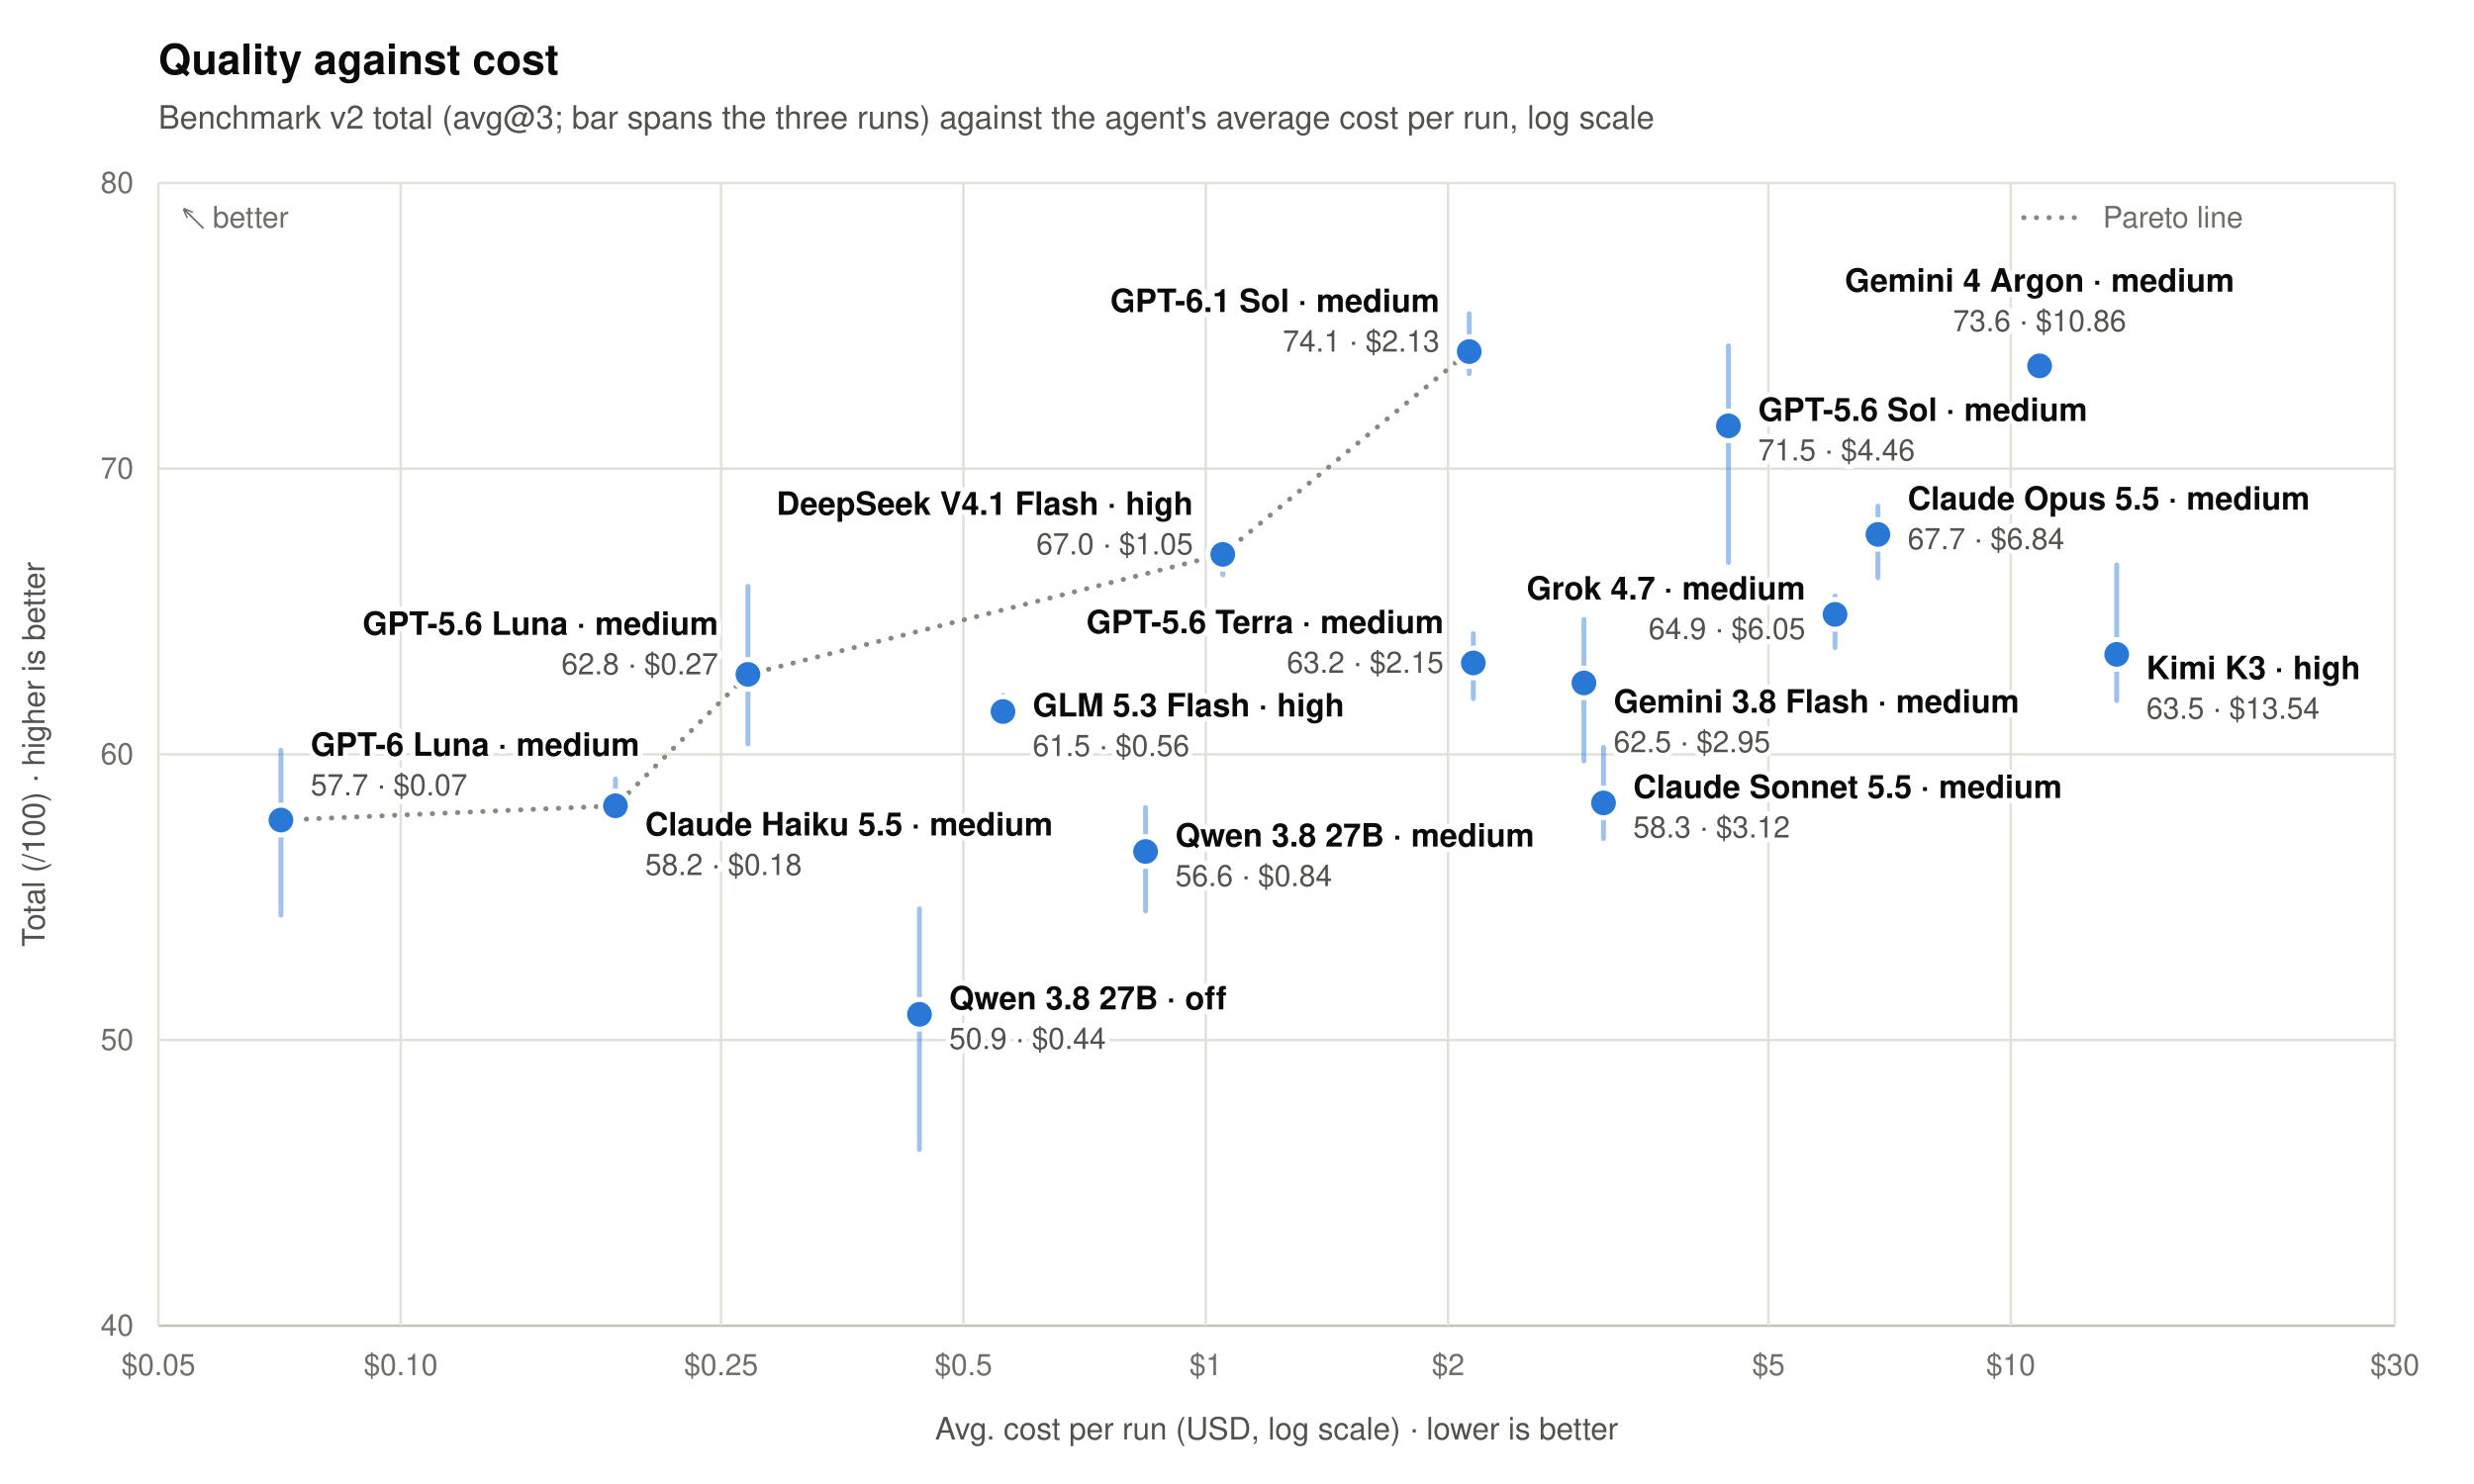
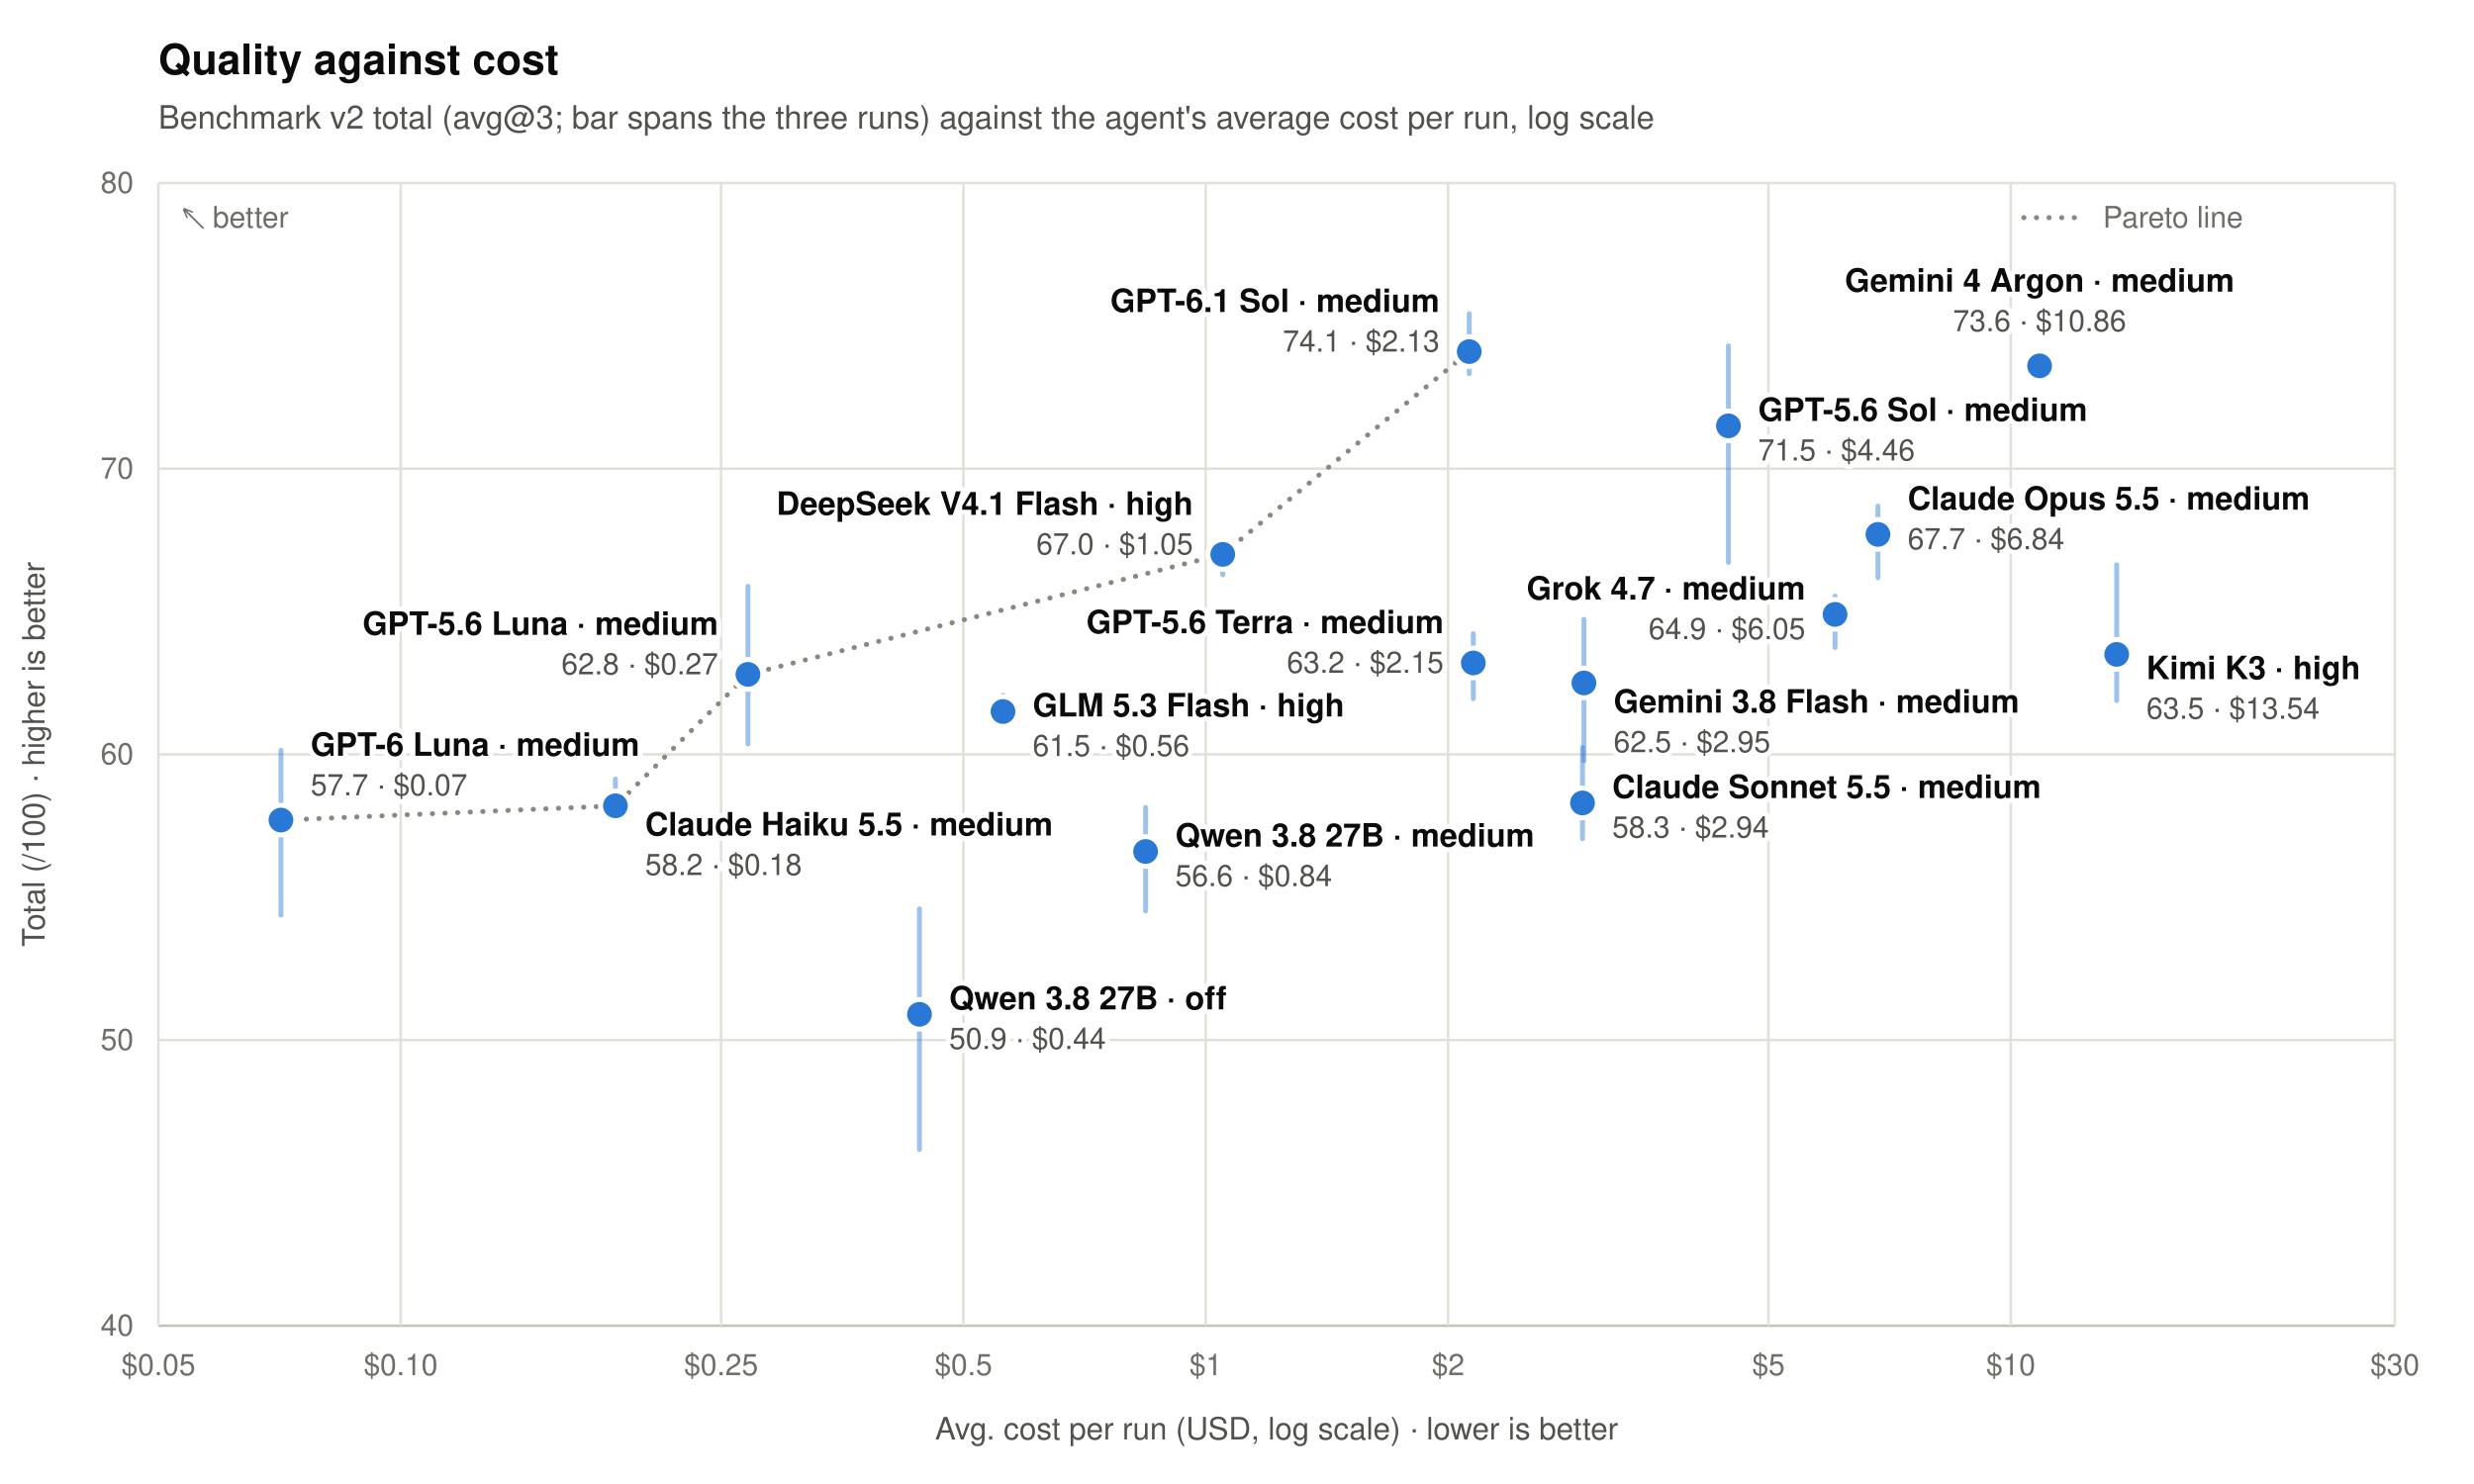
<svg xmlns="http://www.w3.org/2000/svg" width="1000" height="600" viewBox="0 0 1000 600" role="img" aria-labelledby="t d">
  <rect width="1000" height="600" fill="#ffffff" />
  <g font-family="system-ui, -apple-system, 'Segoe UI', Helvetica, Arial, sans-serif">
    <text x="64" y="30" font-size="17" font-weight="600" fill="#0b0b0b">Quality against cost</text>
    <text x="64" y="52" font-size="13" fill="#52514e">Benchmark v2 total (avg@3; bar spans the three runs) against the agent's average cost per run, log scale</text>
    <line x1="64" x2="968" y1="536" y2="536" stroke="#c3c2b7" stroke-width="1" />
    <text x="54" y="540" font-size="12" text-anchor="end" fill="#6f6d68" style="font-variant-numeric: tabular-nums">40</text>
    <line x1="64" x2="968" y1="420.5" y2="420.5" stroke="#e1e0d9" stroke-width="1" />
    <text x="54" y="424.5" font-size="12" text-anchor="end" fill="#6f6d68" style="font-variant-numeric: tabular-nums">50</text>
    <line x1="64" x2="968" y1="305" y2="305" stroke="#e1e0d9" stroke-width="1" />
    <text x="54" y="309" font-size="12" text-anchor="end" fill="#6f6d68" style="font-variant-numeric: tabular-nums">60</text>
    <line x1="64" x2="968" y1="189.5" y2="189.5" stroke="#e1e0d9" stroke-width="1" />
    <text x="54" y="193.5" font-size="12" text-anchor="end" fill="#6f6d68" style="font-variant-numeric: tabular-nums">70</text>
    <line x1="64" x2="968" y1="74" y2="74" stroke="#e1e0d9" stroke-width="1" />
    <text x="54" y="78" font-size="12" text-anchor="end" fill="#6f6d68" style="font-variant-numeric: tabular-nums">80</text>
    <line x1="64" x2="64" y1="74" y2="536" stroke="#e1e0d9" stroke-width="1" />
    <text x="64" y="556" font-size="12" text-anchor="middle" fill="#6f6d68" style="font-variant-numeric: tabular-nums">$0.05</text>
    <line x1="161.954" x2="161.954" y1="74" y2="536" stroke="#e1e0d9" stroke-width="1" />
    <text x="161.954" y="556" font-size="12" text-anchor="middle" fill="#6f6d68" style="font-variant-numeric: tabular-nums">$0.10</text>
    <line x1="291.442" x2="291.442" y1="74" y2="536" stroke="#e1e0d9" stroke-width="1" />
    <text x="291.442" y="556" font-size="12" text-anchor="middle" fill="#6f6d68" style="font-variant-numeric: tabular-nums">$0.25</text>
    <line x1="389.396" x2="389.396" y1="74" y2="536" stroke="#e1e0d9" stroke-width="1" />
    <text x="389.396" y="556" font-size="12" text-anchor="middle" fill="#6f6d68" style="font-variant-numeric: tabular-nums">$0.5</text>
    <line x1="487.35" x2="487.35" y1="74" y2="536" stroke="#e1e0d9" stroke-width="1" />
    <text x="487.35" y="556" font-size="12" text-anchor="middle" fill="#6f6d68" style="font-variant-numeric: tabular-nums">$1</text>
    <line x1="585.304" x2="585.304" y1="74" y2="536" stroke="#e1e0d9" stroke-width="1" />
    <text x="585.304" y="556" font-size="12" text-anchor="middle" fill="#6f6d68" style="font-variant-numeric: tabular-nums">$2</text>
    <line x1="714.793" x2="714.793" y1="74" y2="536" stroke="#e1e0d9" stroke-width="1" />
    <text x="714.793" y="556" font-size="12" text-anchor="middle" fill="#6f6d68" style="font-variant-numeric: tabular-nums">$5</text>
    <line x1="812.747" x2="812.747" y1="74" y2="536" stroke="#e1e0d9" stroke-width="1" />
    <text x="812.747" y="556" font-size="12" text-anchor="middle" fill="#6f6d68" style="font-variant-numeric: tabular-nums">$10</text>
    <line x1="968" x2="968" y1="74" y2="536" stroke="#e1e0d9" stroke-width="1" />
    <text x="968" y="556" font-size="12" text-anchor="middle" fill="#6f6d68" style="font-variant-numeric: tabular-nums">$30</text>
    <text x="516" y="582" font-size="12.5" text-anchor="middle" fill="#52514e">Avg. cost per run (USD, log scale) · lower is better</text>
    <text transform="translate(18 305) rotate(-90)" font-size="12.5" text-anchor="middle" fill="#52514e">Total (/100) · higher is better</text>
    <text x="74" y="92" font-size="12" fill="#6f6d68">↖ better</text>
    <polyline points="113.6,331.6 248.8,325.8 302.3,272.7 494.2,224.1 593.9,142.1" fill="none" stroke="#8a8880" stroke-width="2" stroke-dasharray="0.1 5" stroke-linecap="round" />
    <line x1="818" x2="842" y1="88" y2="88" stroke="#8a8880" stroke-width="2" stroke-dasharray="0.1 5" stroke-linecap="round" />
    <text x="850" y="92" font-size="12" fill="#6f6d68">Pareto line</text>
    <line x1="593.872" x2="593.872" y1="151.096" y2="126.841" stroke="#2a78d6" stroke-width="2" stroke-linecap="round" opacity="0.45" />
    <line x1="698.641" x2="698.641" y1="227.422" y2="139.835" stroke="#2a78d6" stroke-width="2" stroke-linecap="round" opacity="0.45" />
    <line x1="494.245" x2="494.245" y1="232.428" y2="219.049" stroke="#2a78d6" stroke-width="2" stroke-linecap="round" opacity="0.45" />
    <line x1="595.525" x2="595.525" y1="282.477" y2="256.201" stroke="#2a78d6" stroke-width="2" stroke-linecap="round" opacity="0.45" />
    <line x1="302.318" x2="302.318" y1="300.765" y2="237.048" stroke="#2a78d6" stroke-width="2" stroke-linecap="round" opacity="0.45" />
    <line x1="113.554" x2="113.554" y1="369.969" y2="303.364" stroke="#2a78d6" stroke-width="2" stroke-linecap="round" opacity="0.45" />
    <line x1="463.047" x2="463.047" y1="368.333" y2="326.464" stroke="#2a78d6" stroke-width="2" stroke-linecap="round" opacity="0.45" />
    <line x1="371.652" x2="371.652" y1="464.775" y2="367.466" stroke="#2a78d6" stroke-width="2" stroke-linecap="round" opacity="0.45" />
    <line x1="759.074" x2="759.074" y1="233.582" y2="204.611" stroke="#2a78d6" stroke-width="2" stroke-linecap="round" opacity="0.45" />
    <line x1="741.731" x2="741.731" y1="261.784" y2="240.994" stroke="#2a78d6" stroke-width="2" stroke-linecap="round" opacity="0.45" />
    <line x1="855.575" x2="855.575" y1="283.247" y2="228.385" stroke="#2a78d6" stroke-width="2" stroke-linecap="round" opacity="0.45" />
    <line x1="640.229" x2="640.229" y1="307.599" y2="250.426" stroke="#2a78d6" stroke-width="2" stroke-linecap="round" opacity="0.45" />
    <line x1="405.412" x2="405.412" y1="292.872" y2="281.13" stroke="#2a78d6" stroke-width="2" stroke-linecap="round" opacity="0.45" />
    <line x1="248.753" x2="248.753" y1="330.506" y2="315.01" stroke="#2a78d6" stroke-width="2" stroke-linecap="round" opacity="0.45" />
-     <line x1="648.146" x2="648.146" y1="339.072" y2="302.209" stroke="#2a78d6" stroke-width="2" stroke-linecap="round" opacity="0.45" />
+     <line x1="639.653" x2="639.653" y1="339.072" y2="302.209" stroke="#2a78d6" stroke-width="2" stroke-linecap="round" opacity="0.45" />
    <line x1="824.412" x2="824.412" y1="151.096" y2="145.418" stroke="#2a78d6" stroke-width="2" stroke-linecap="round" opacity="0.45" />
    <circle cx="593.872" cy="142.145" r="6" fill="#2a78d6" stroke="#ffffff" stroke-width="2" />
    <circle cx="698.641" cy="172.175" r="6" fill="#2a78d6" stroke="#ffffff" stroke-width="2" />
    <circle cx="494.245" cy="224.15" r="6" fill="#2a78d6" stroke="#ffffff" stroke-width="2" />
    <circle cx="595.525" cy="268.04" r="6" fill="#2a78d6" stroke="#ffffff" stroke-width="2" />
    <circle cx="302.318" cy="272.66" r="6" fill="#2a78d6" stroke="#ffffff" stroke-width="2" />
    <circle cx="113.554" cy="331.565" r="6" fill="#2a78d6" stroke="#ffffff" stroke-width="2" />
    <circle cx="463.047" cy="344.27" r="6" fill="#2a78d6" stroke="#ffffff" stroke-width="2" />
    <circle cx="371.652" cy="410.105" r="6" fill="#2a78d6" stroke="#ffffff" stroke-width="2" />
    <circle cx="759.074" cy="216.065" r="6" fill="#2a78d6" stroke="#ffffff" stroke-width="2" />
    <circle cx="741.731" cy="248.405" r="6" fill="#2a78d6" stroke="#ffffff" stroke-width="2" />
    <circle cx="855.575" cy="264.575" r="6" fill="#2a78d6" stroke="#ffffff" stroke-width="2" />
    <circle cx="640.229" cy="276.125" r="6" fill="#2a78d6" stroke="#ffffff" stroke-width="2" />
    <circle cx="405.412" cy="287.675" r="6" fill="#2a78d6" stroke="#ffffff" stroke-width="2" />
    <circle cx="248.753" cy="325.79" r="6" fill="#2a78d6" stroke="#ffffff" stroke-width="2" />
-     <circle cx="648.146" cy="324.635" r="6" fill="#2a78d6" stroke="#ffffff" stroke-width="2" />
+     <circle cx="639.653" cy="324.635" r="6" fill="#2a78d6" stroke="#ffffff" stroke-width="2" />
    <circle cx="824.412" cy="147.92" r="6" fill="#2a78d6" stroke="#ffffff" stroke-width="2" />
    <text x="581.872" y="126.145" font-size="13" font-weight="600" text-anchor="end" fill="#0b0b0b" stroke="#ffffff" stroke-width="4" stroke-linejoin="round" paint-order="stroke">GPT-6.1 Sol · medium</text>
    <text x="581.872" y="142.145" font-size="12" text-anchor="end" fill="#52514e" stroke="#ffffff" stroke-width="4" stroke-linejoin="round" paint-order="stroke" style="font-variant-numeric: tabular-nums">74.1 · $2.13</text>
    <text x="710.641" y="170.175" font-size="13" font-weight="600" text-anchor="start" fill="#0b0b0b" stroke="#ffffff" stroke-width="4" stroke-linejoin="round" paint-order="stroke">GPT-5.6 Sol · medium</text>
    <text x="710.641" y="186.175" font-size="12" text-anchor="start" fill="#52514e" stroke="#ffffff" stroke-width="4" stroke-linejoin="round" paint-order="stroke" style="font-variant-numeric: tabular-nums">71.5 · $4.46</text>
    <text x="482.245" y="208.15" font-size="13" font-weight="600" text-anchor="end" fill="#0b0b0b" stroke="#ffffff" stroke-width="4" stroke-linejoin="round" paint-order="stroke">DeepSeek V4.1 Flash · high</text>
    <text x="482.245" y="224.15" font-size="12" text-anchor="end" fill="#52514e" stroke="#ffffff" stroke-width="4" stroke-linejoin="round" paint-order="stroke" style="font-variant-numeric: tabular-nums">67.0 · $1.05</text>
    <text x="583.525" y="256.04" font-size="13" font-weight="600" text-anchor="end" fill="#0b0b0b" stroke="#ffffff" stroke-width="4" stroke-linejoin="round" paint-order="stroke">GPT-5.6 Terra · medium</text>
    <text x="583.525" y="272.04" font-size="12" text-anchor="end" fill="#52514e" stroke="#ffffff" stroke-width="4" stroke-linejoin="round" paint-order="stroke" style="font-variant-numeric: tabular-nums">63.2 · $2.15</text>
    <text x="290.318" y="256.66" font-size="13" font-weight="600" text-anchor="end" fill="#0b0b0b" stroke="#ffffff" stroke-width="4" stroke-linejoin="round" paint-order="stroke">GPT-5.6 Luna · medium</text>
    <text x="290.318" y="272.66" font-size="12" text-anchor="end" fill="#52514e" stroke="#ffffff" stroke-width="4" stroke-linejoin="round" paint-order="stroke" style="font-variant-numeric: tabular-nums">62.8 · $0.27</text>
    <text x="125.554" y="305.565" font-size="13" font-weight="600" text-anchor="start" fill="#0b0b0b" stroke="#ffffff" stroke-width="4" stroke-linejoin="round" paint-order="stroke">GPT-6 Luna · medium</text>
    <text x="125.554" y="321.565" font-size="12" text-anchor="start" fill="#52514e" stroke="#ffffff" stroke-width="4" stroke-linejoin="round" paint-order="stroke" style="font-variant-numeric: tabular-nums">57.7 · $0.07</text>
    <text x="475.047" y="342.27" font-size="13" font-weight="600" text-anchor="start" fill="#0b0b0b" stroke="#ffffff" stroke-width="4" stroke-linejoin="round" paint-order="stroke">Qwen 3.8 27B · medium</text>
    <text x="475.047" y="358.27" font-size="12" text-anchor="start" fill="#52514e" stroke="#ffffff" stroke-width="4" stroke-linejoin="round" paint-order="stroke" style="font-variant-numeric: tabular-nums">56.6 · $0.84</text>
    <text x="383.652" y="408.105" font-size="13" font-weight="600" text-anchor="start" fill="#0b0b0b" stroke="#ffffff" stroke-width="4" stroke-linejoin="round" paint-order="stroke">Qwen 3.8 27B · off</text>
    <text x="383.652" y="424.105" font-size="12" text-anchor="start" fill="#52514e" stroke="#ffffff" stroke-width="4" stroke-linejoin="round" paint-order="stroke" style="font-variant-numeric: tabular-nums">50.9 · $0.44</text>
    <text x="771.074" y="206.065" font-size="13" font-weight="600" text-anchor="start" fill="#0b0b0b" stroke="#ffffff" stroke-width="4" stroke-linejoin="round" paint-order="stroke">Claude Opus 5.5 · medium</text>
    <text x="771.074" y="222.065" font-size="12" text-anchor="start" fill="#52514e" stroke="#ffffff" stroke-width="4" stroke-linejoin="round" paint-order="stroke" style="font-variant-numeric: tabular-nums">67.7 · $6.84</text>
    <text x="729.731" y="242.405" font-size="13" font-weight="600" text-anchor="end" fill="#0b0b0b" stroke="#ffffff" stroke-width="4" stroke-linejoin="round" paint-order="stroke">Grok 4.7 · medium</text>
    <text x="729.731" y="258.405" font-size="12" text-anchor="end" fill="#52514e" stroke="#ffffff" stroke-width="4" stroke-linejoin="round" paint-order="stroke" style="font-variant-numeric: tabular-nums">64.9 · $6.05</text>
    <text x="867.575" y="274.575" font-size="13" font-weight="600" text-anchor="start" fill="#0b0b0b" stroke="#ffffff" stroke-width="4" stroke-linejoin="round" paint-order="stroke">Kimi K3 · high</text>
    <text x="867.575" y="290.575" font-size="12" text-anchor="start" fill="#52514e" stroke="#ffffff" stroke-width="4" stroke-linejoin="round" paint-order="stroke" style="font-variant-numeric: tabular-nums">63.5 · $13.54</text>
    <text x="652.229" y="288.125" font-size="13" font-weight="600" text-anchor="start" fill="#0b0b0b" stroke="#ffffff" stroke-width="4" stroke-linejoin="round" paint-order="stroke">Gemini 3.8 Flash · medium</text>
    <text x="652.229" y="304.125" font-size="12" text-anchor="start" fill="#52514e" stroke="#ffffff" stroke-width="4" stroke-linejoin="round" paint-order="stroke" style="font-variant-numeric: tabular-nums">62.5 · $2.95</text>
    <text x="417.412" y="289.675" font-size="13" font-weight="600" text-anchor="start" fill="#0b0b0b" stroke="#ffffff" stroke-width="4" stroke-linejoin="round" paint-order="stroke">GLM 5.3 Flash · high</text>
    <text x="417.412" y="305.675" font-size="12" text-anchor="start" fill="#52514e" stroke="#ffffff" stroke-width="4" stroke-linejoin="round" paint-order="stroke" style="font-variant-numeric: tabular-nums">61.5 · $0.56</text>
    <text x="260.753" y="337.79" font-size="13" font-weight="600" text-anchor="start" fill="#0b0b0b" stroke="#ffffff" stroke-width="4" stroke-linejoin="round" paint-order="stroke">Claude Haiku 5.5 · medium</text>
    <text x="260.753" y="353.79" font-size="12" text-anchor="start" fill="#52514e" stroke="#ffffff" stroke-width="4" stroke-linejoin="round" paint-order="stroke" style="font-variant-numeric: tabular-nums">58.2 · $0.18</text>
-     <text x="660.146" y="322.635" font-size="13" font-weight="600" text-anchor="start" fill="#0b0b0b" stroke="#ffffff" stroke-width="4" stroke-linejoin="round" paint-order="stroke">Claude Sonnet 5.5 · medium</text>
-     <text x="660.146" y="338.635" font-size="12" text-anchor="start" fill="#52514e" stroke="#ffffff" stroke-width="4" stroke-linejoin="round" paint-order="stroke" style="font-variant-numeric: tabular-nums">58.3 · $3.12</text>
+     <text x="651.653" y="322.635" font-size="13" font-weight="600" text-anchor="start" fill="#0b0b0b" stroke="#ffffff" stroke-width="4" stroke-linejoin="round" paint-order="stroke">Claude Sonnet 5.5 · medium</text>
+     <text x="651.653" y="338.635" font-size="12" text-anchor="start" fill="#52514e" stroke="#ffffff" stroke-width="4" stroke-linejoin="round" paint-order="stroke" style="font-variant-numeric: tabular-nums">58.3 · $2.94</text>
    <text x="824.412" y="117.92" font-size="13" font-weight="600" text-anchor="middle" fill="#0b0b0b" stroke="#ffffff" stroke-width="4" stroke-linejoin="round" paint-order="stroke">Gemini 4 Argon · medium</text>
    <text x="824.412" y="133.92" font-size="12" text-anchor="middle" fill="#52514e" stroke="#ffffff" stroke-width="4" stroke-linejoin="round" paint-order="stroke" style="font-variant-numeric: tabular-nums">73.6 · $10.86</text>
  </g>
</svg>
